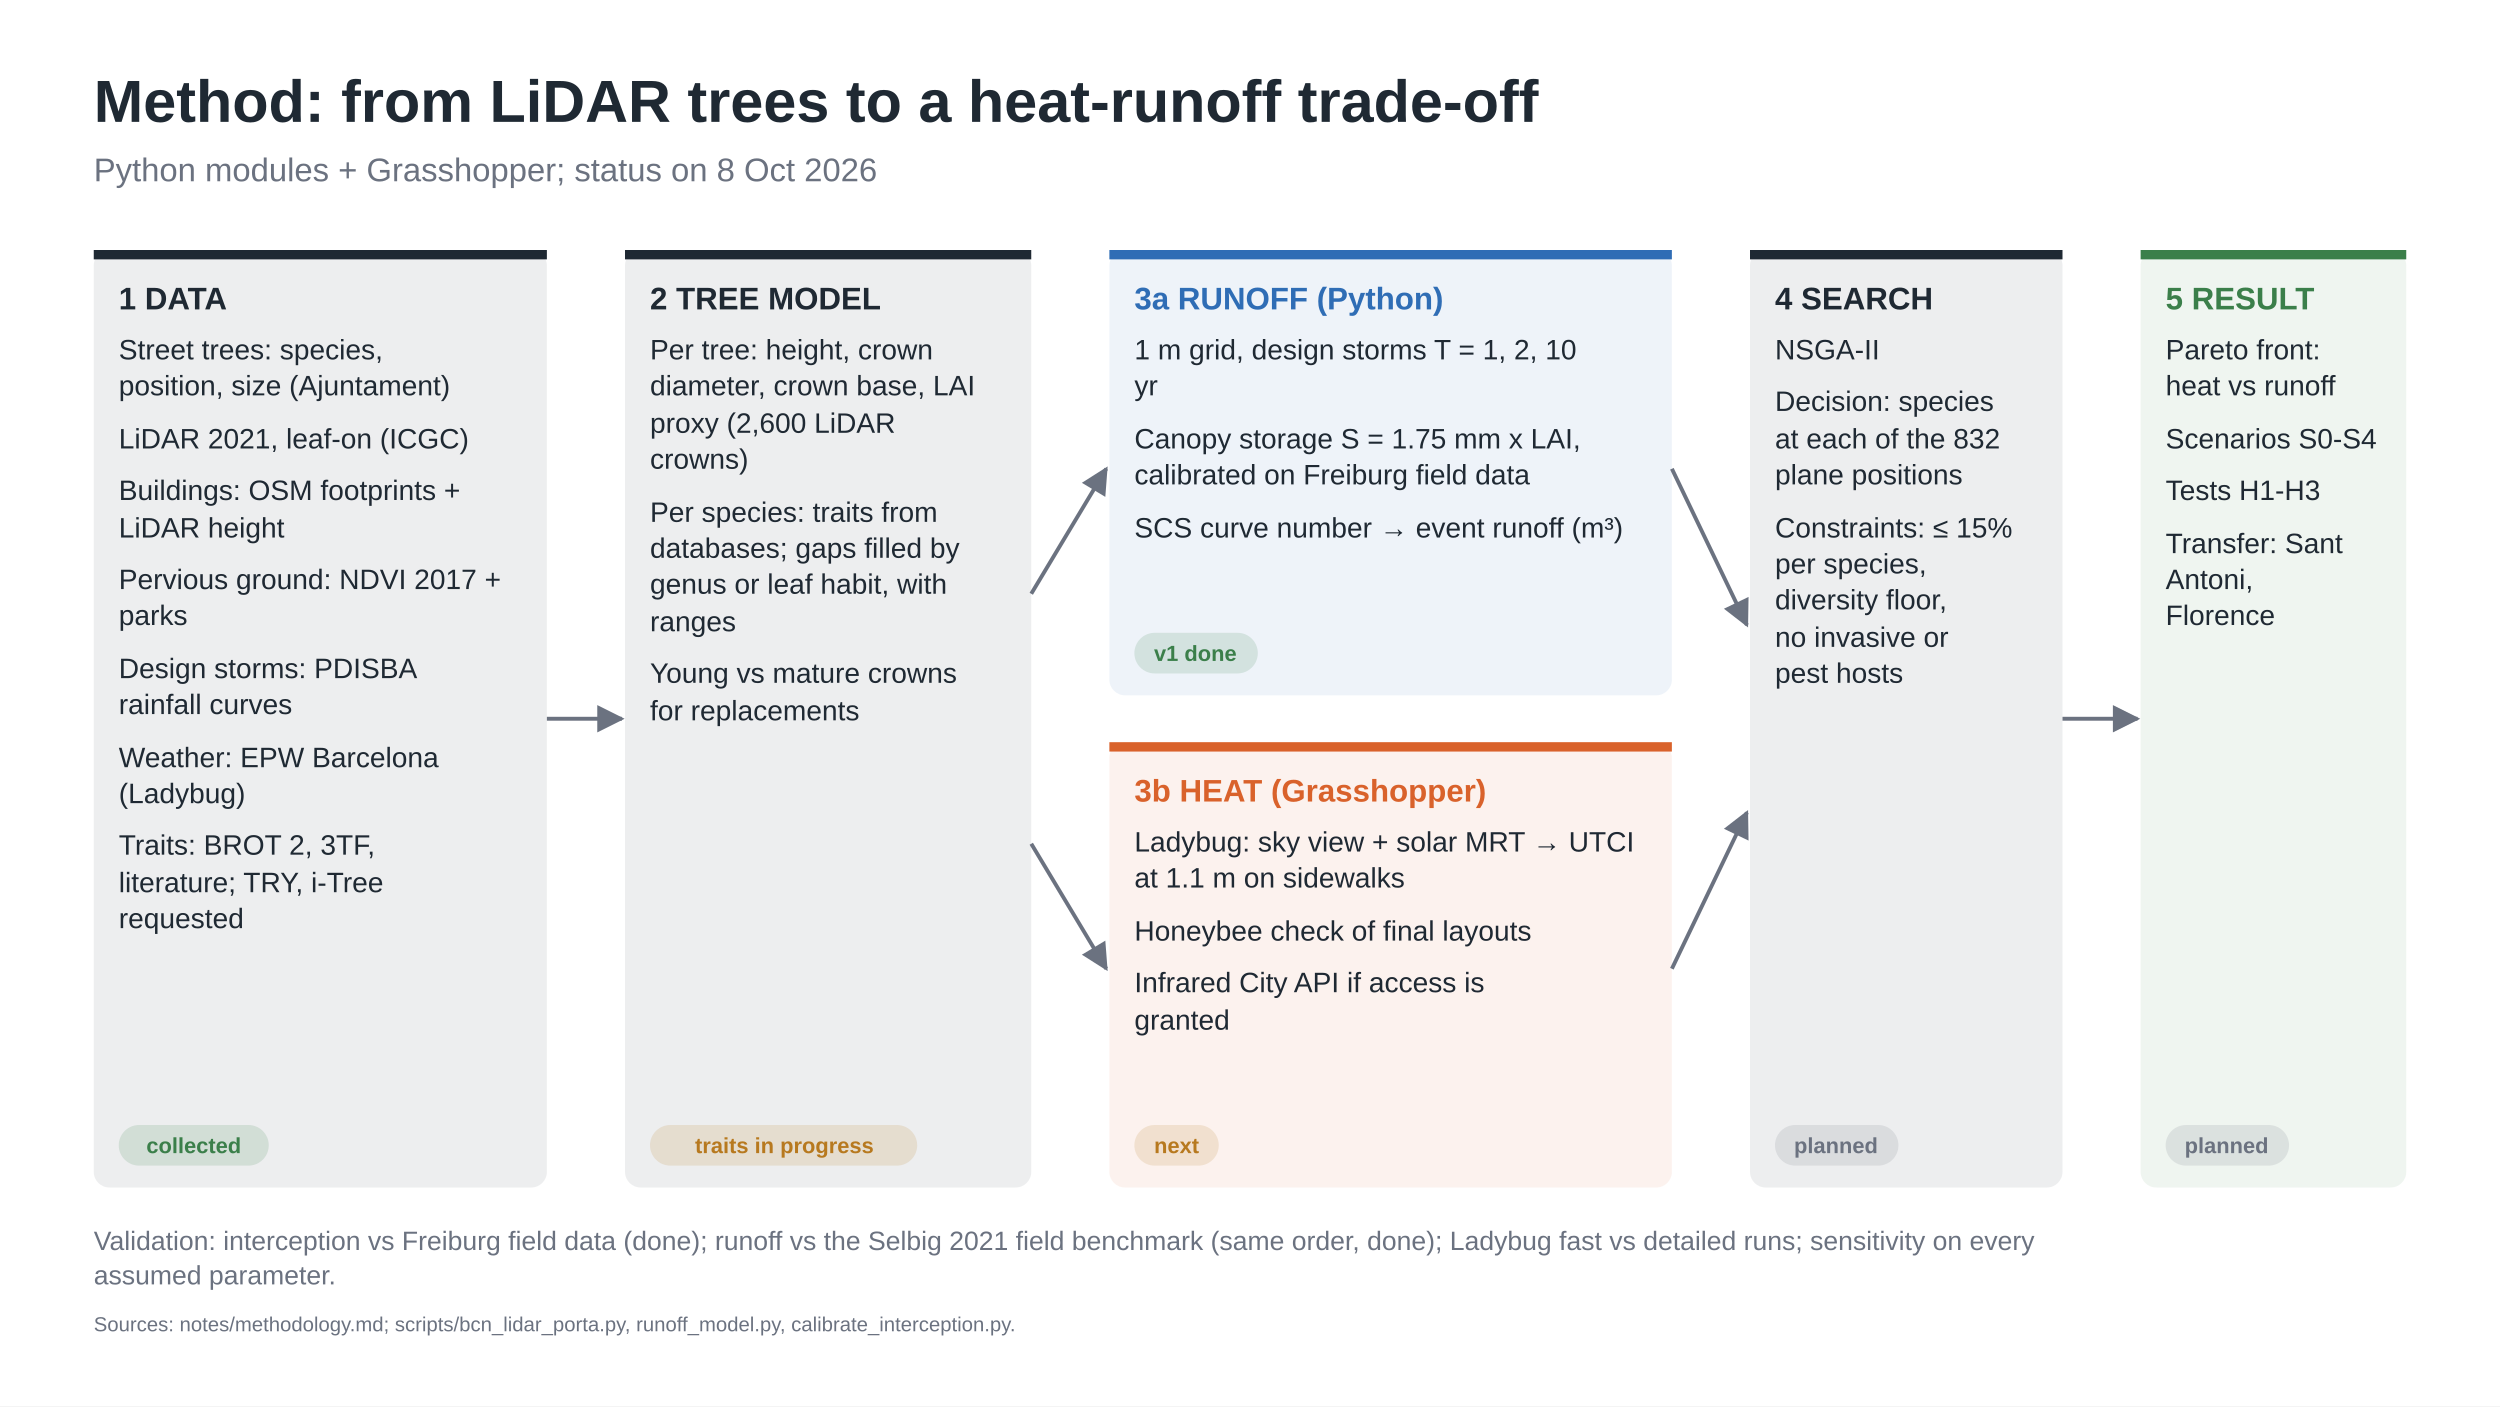
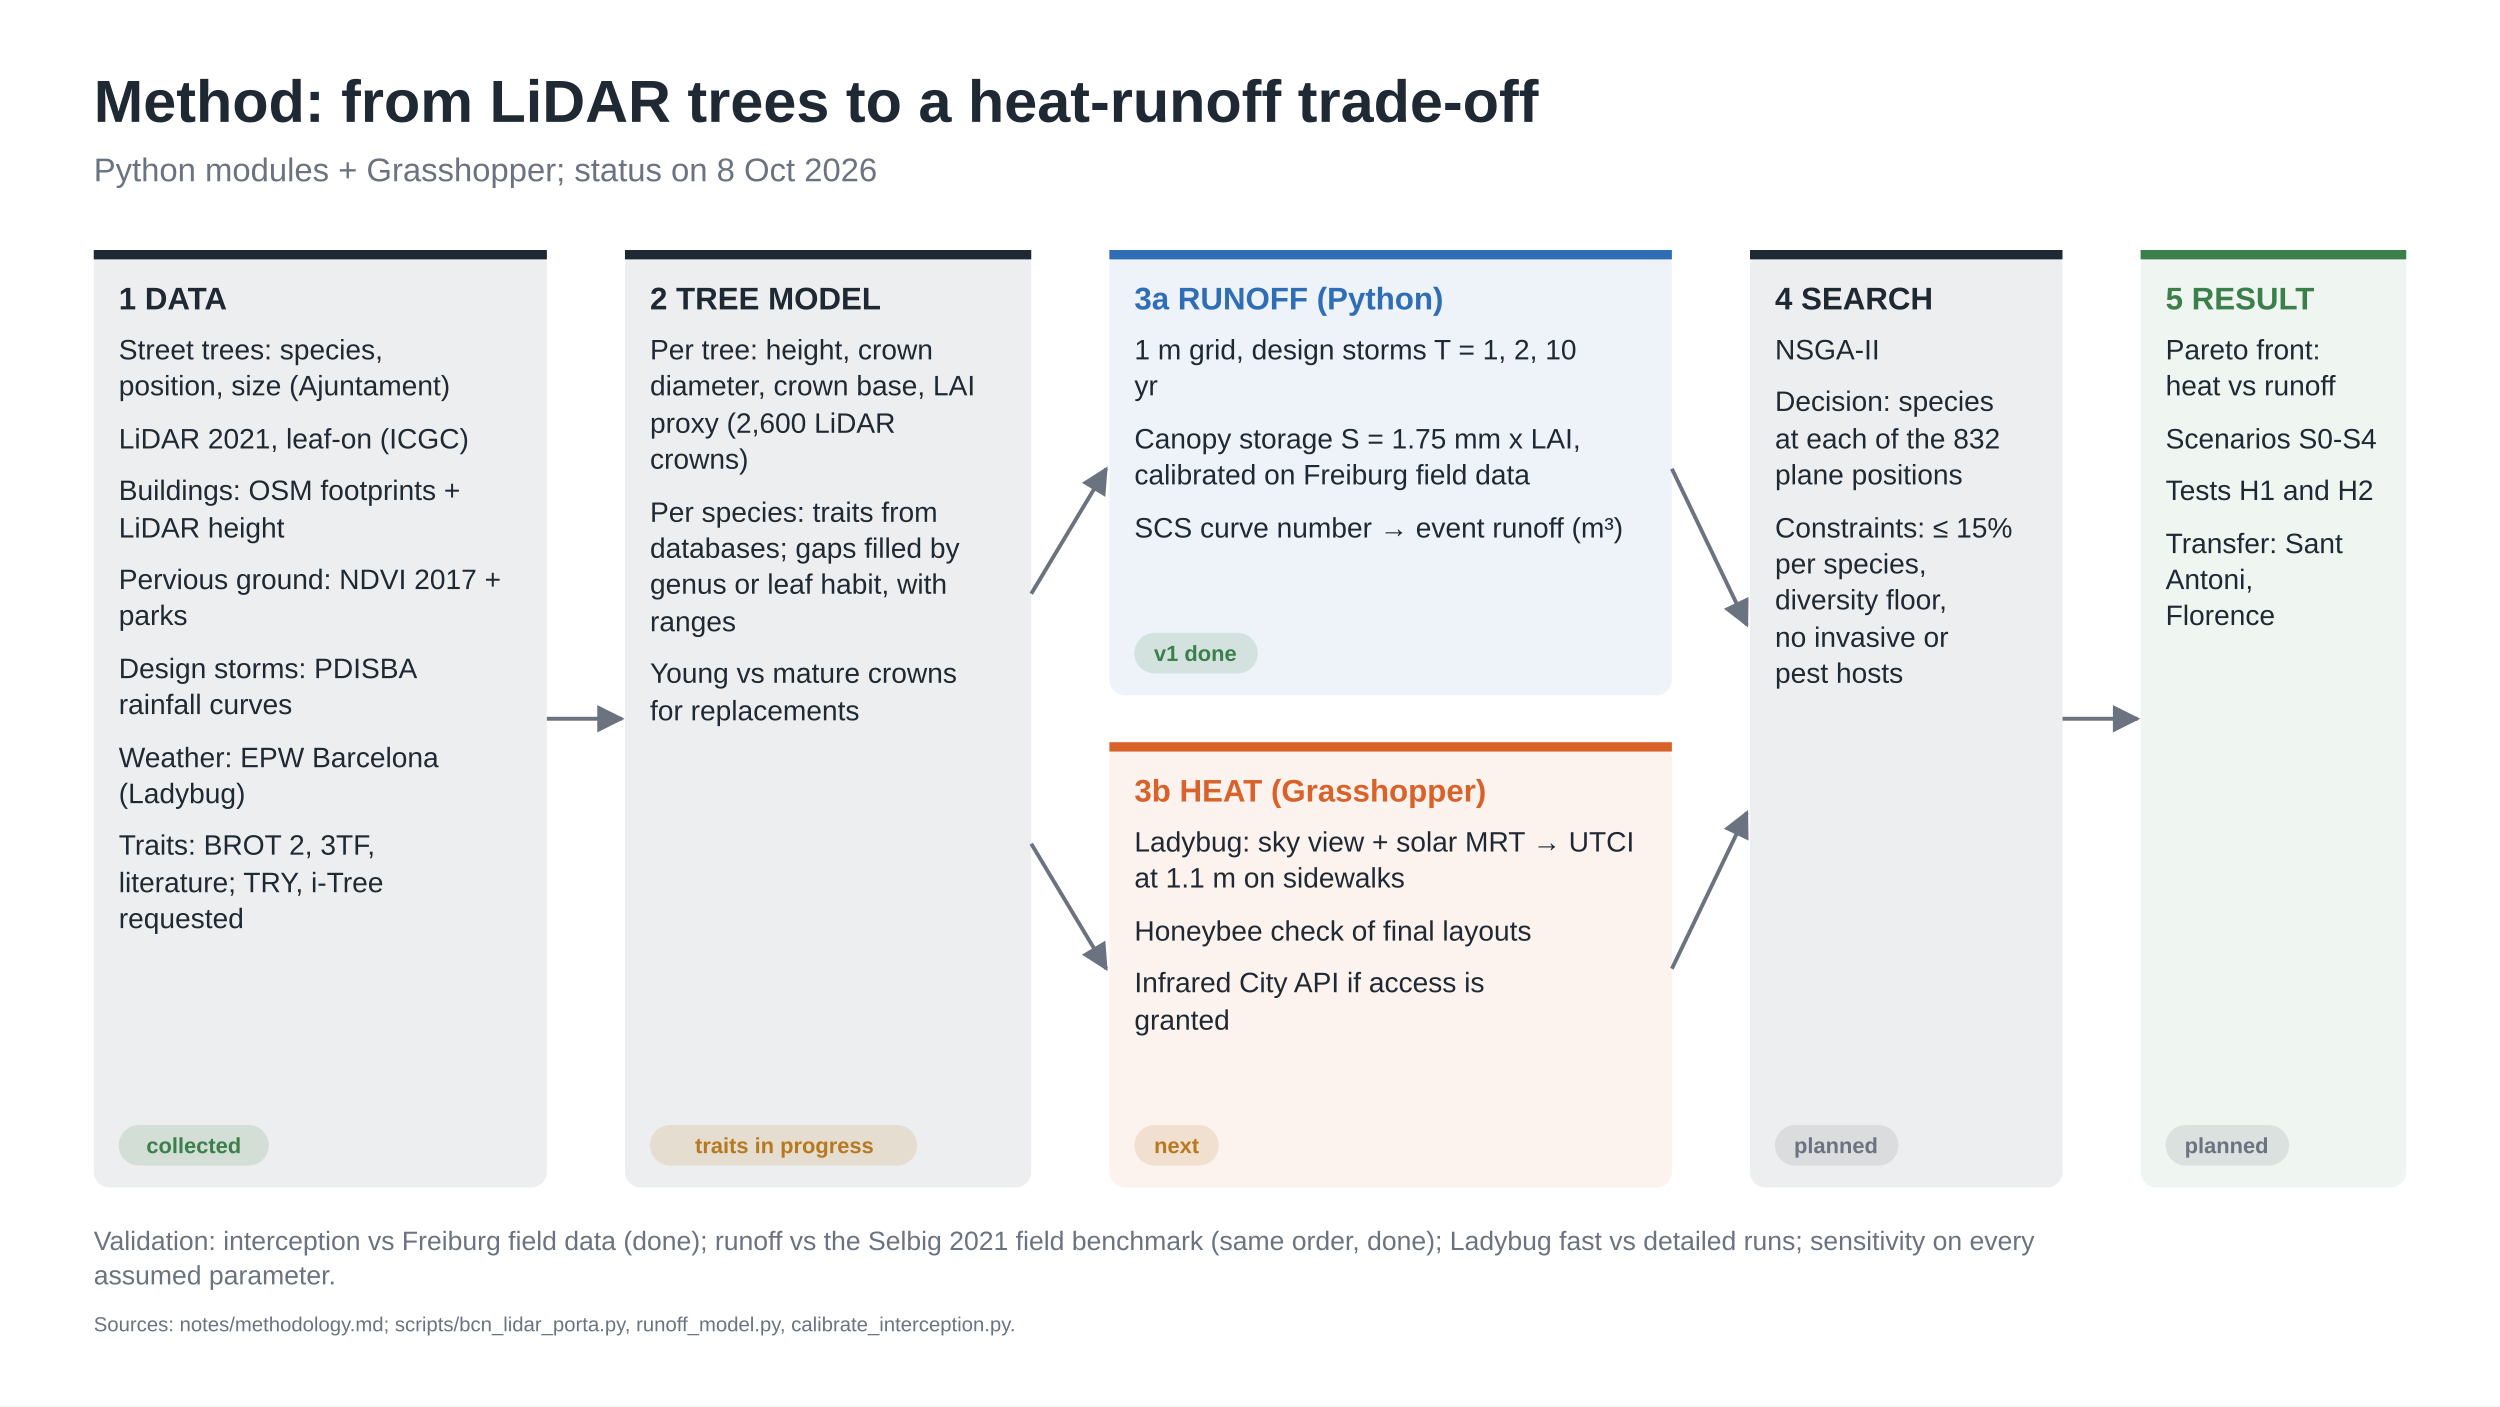
<svg xmlns="http://www.w3.org/2000/svg" width="1600" height="900" viewBox="0 0 1600 900" font-family="Arial, Helvetica, sans-serif">
  <defs>
    <marker id="arr" viewBox="0 0 10 10" refX="9" refY="5" markerWidth="7" markerHeight="7" orient="auto">
      <path d="M0,0 L10,5 L0,10 z" fill="#6B7280" />
    </marker>
  </defs>
  <rect width="1600" height="900" fill="#FFFFFF" />
  <text x="60" y="78" font-size="38" fill="#1F2933" font-weight="bold" text-anchor="start">Method: from LiDAR trees to a heat-runoff trade-off</text>
  <text x="60" y="116" font-size="21" fill="#6B7280" font-weight="normal" text-anchor="start">Python modules + Grasshopper; status on 8 Oct 2026</text>
  <rect x="60" y="160" width="290" height="600" rx="10" fill="#1F2933" fill-opacity="0.08" stroke="none" stroke-width="2" />
  <rect x="60" y="160" width="290" height="6" rx="0" fill="#1F2933" fill-opacity="1.0" stroke="none" stroke-width="2" />
  <text x="76" y="198" font-size="20" fill="#1F2933" font-weight="bold" text-anchor="start">1  DATA</text>
  <text x="76" y="230" font-size="18" fill="#1F2933" font-weight="normal" text-anchor="start">Street trees: species,</text>
  <text x="76" y="253" font-size="18" fill="#1F2933" font-weight="normal" text-anchor="start">position, size (Ajuntament)</text>
  <text x="76" y="287" font-size="18" fill="#1F2933" font-weight="normal" text-anchor="start">LiDAR 2021, leaf-on (ICGC)</text>
  <text x="76" y="320" font-size="18" fill="#1F2933" font-weight="normal" text-anchor="start">Buildings: OSM footprints +</text>
  <text x="76" y="344" font-size="18" fill="#1F2933" font-weight="normal" text-anchor="start">LiDAR height</text>
  <text x="76" y="377" font-size="18" fill="#1F2933" font-weight="normal" text-anchor="start">Pervious ground: NDVI 2017 +</text>
  <text x="76" y="400" font-size="18" fill="#1F2933" font-weight="normal" text-anchor="start">parks</text>
  <text x="76" y="434" font-size="18" fill="#1F2933" font-weight="normal" text-anchor="start">Design storms: PDISBA</text>
  <text x="76" y="457" font-size="18" fill="#1F2933" font-weight="normal" text-anchor="start">rainfall curves</text>
  <text x="76" y="491" font-size="18" fill="#1F2933" font-weight="normal" text-anchor="start">Weather: EPW Barcelona</text>
  <text x="76" y="514" font-size="18" fill="#1F2933" font-weight="normal" text-anchor="start">(Ladybug)</text>
  <text x="76" y="547" font-size="18" fill="#1F2933" font-weight="normal" text-anchor="start">Traits: BROT 2, 3TF,</text>
  <text x="76" y="571" font-size="18" fill="#1F2933" font-weight="normal" text-anchor="start">literature; TRY, i-Tree</text>
  <text x="76" y="594" font-size="18" fill="#1F2933" font-weight="normal" text-anchor="start">requested</text>
  <rect x="76" y="720" width="96" height="26" rx="13" fill="#3B7F4A" fill-opacity="0.15" stroke="none" stroke-width="2" />
  <text x="124" y="738" font-size="14" fill="#3B7F4A" font-weight="bold" text-anchor="middle">collected</text>
  <rect x="400" y="160" width="260" height="600" rx="10" fill="#1F2933" fill-opacity="0.08" stroke="none" stroke-width="2" />
  <rect x="400" y="160" width="260" height="6" rx="0" fill="#1F2933" fill-opacity="1.0" stroke="none" stroke-width="2" />
  <text x="416" y="198" font-size="20" fill="#1F2933" font-weight="bold" text-anchor="start">2  TREE MODEL</text>
  <text x="416" y="230" font-size="18" fill="#1F2933" font-weight="normal" text-anchor="start">Per tree: height, crown</text>
  <text x="416" y="253" font-size="18" fill="#1F2933" font-weight="normal" text-anchor="start">diameter, crown base, LAI</text>
  <text x="416" y="277" font-size="18" fill="#1F2933" font-weight="normal" text-anchor="start">proxy (2,600 LiDAR</text>
  <text x="416" y="300" font-size="18" fill="#1F2933" font-weight="normal" text-anchor="start">crowns)</text>
  <text x="416" y="334" font-size="18" fill="#1F2933" font-weight="normal" text-anchor="start">Per species: traits from</text>
  <text x="416" y="357" font-size="18" fill="#1F2933" font-weight="normal" text-anchor="start">databases; gaps filled by</text>
  <text x="416" y="380" font-size="18" fill="#1F2933" font-weight="normal" text-anchor="start">genus or leaf habit, with</text>
  <text x="416" y="404" font-size="18" fill="#1F2933" font-weight="normal" text-anchor="start">ranges</text>
  <text x="416" y="437" font-size="18" fill="#1F2933" font-weight="normal" text-anchor="start">Young vs mature crowns</text>
  <text x="416" y="461" font-size="18" fill="#1F2933" font-weight="normal" text-anchor="start">for replacements</text>
  <rect x="416" y="720" width="171" height="26" rx="13" fill="#B7791F" fill-opacity="0.15" stroke="none" stroke-width="2" />
  <text x="502" y="738" font-size="14" fill="#B7791F" font-weight="bold" text-anchor="middle">traits in progress</text>
  <rect x="710" y="160" width="360" height="285" rx="10" fill="#2F6DB5" fill-opacity="0.08" stroke="none" stroke-width="2" />
  <rect x="710" y="160" width="360" height="6" rx="0" fill="#2F6DB5" fill-opacity="1.0" stroke="none" stroke-width="2" />
  <text x="726" y="198" font-size="20" fill="#2F6DB5" font-weight="bold" text-anchor="start">3a  RUNOFF (Python)</text>
  <text x="726" y="230" font-size="18" fill="#1F2933" font-weight="normal" text-anchor="start">1 m grid, design storms T = 1, 2, 10</text>
  <text x="726" y="253" font-size="18" fill="#1F2933" font-weight="normal" text-anchor="start">yr</text>
  <text x="726" y="287" font-size="18" fill="#1F2933" font-weight="normal" text-anchor="start">Canopy storage S = 1.75 mm x LAI,</text>
  <text x="726" y="310" font-size="18" fill="#1F2933" font-weight="normal" text-anchor="start">calibrated on Freiburg field data</text>
  <text x="726" y="344" font-size="18" fill="#1F2933" font-weight="normal" text-anchor="start">SCS curve number → event runoff (m³)</text>
  <rect x="726" y="405" width="79" height="26" rx="13" fill="#3B7F4A" fill-opacity="0.15" stroke="none" stroke-width="2" />
  <text x="765" y="423" font-size="14" fill="#3B7F4A" font-weight="bold" text-anchor="middle">v1 done</text>
  <rect x="710" y="475" width="360" height="285" rx="10" fill="#D9622B" fill-opacity="0.08" stroke="none" stroke-width="2" />
  <rect x="710" y="475" width="360" height="6" rx="0" fill="#D9622B" fill-opacity="1.0" stroke="none" stroke-width="2" />
  <text x="726" y="513" font-size="20" fill="#D9622B" font-weight="bold" text-anchor="start">3b  HEAT (Grasshopper)</text>
  <text x="726" y="545" font-size="18" fill="#1F2933" font-weight="normal" text-anchor="start">Ladybug: sky view + solar MRT → UTCI</text>
  <text x="726" y="568" font-size="18" fill="#1F2933" font-weight="normal" text-anchor="start">at 1.1 m on sidewalks</text>
  <text x="726" y="602" font-size="18" fill="#1F2933" font-weight="normal" text-anchor="start">Honeybee check of final layouts</text>
  <text x="726" y="635" font-size="18" fill="#1F2933" font-weight="normal" text-anchor="start">Infrared City API if access is</text>
  <text x="726" y="659" font-size="18" fill="#1F2933" font-weight="normal" text-anchor="start">granted</text>
  <rect x="726" y="720" width="54" height="26" rx="13" fill="#B7791F" fill-opacity="0.15" stroke="none" stroke-width="2" />
  <text x="753" y="738" font-size="14" fill="#B7791F" font-weight="bold" text-anchor="middle">next</text>
  <rect x="1120" y="160" width="200" height="600" rx="10" fill="#1F2933" fill-opacity="0.08" stroke="none" stroke-width="2" />
  <rect x="1120" y="160" width="200" height="6" rx="0" fill="#1F2933" fill-opacity="1.0" stroke="none" stroke-width="2" />
  <text x="1136" y="198" font-size="20" fill="#1F2933" font-weight="bold" text-anchor="start">4  SEARCH</text>
  <text x="1136" y="230" font-size="18" fill="#1F2933" font-weight="normal" text-anchor="start">NSGA-II</text>
  <text x="1136" y="263" font-size="18" fill="#1F2933" font-weight="normal" text-anchor="start">Decision: species</text>
  <text x="1136" y="287" font-size="18" fill="#1F2933" font-weight="normal" text-anchor="start">at each of the 832</text>
  <text x="1136" y="310" font-size="18" fill="#1F2933" font-weight="normal" text-anchor="start">plane positions</text>
  <text x="1136" y="344" font-size="18" fill="#1F2933" font-weight="normal" text-anchor="start">Constraints: ≤ 15%</text>
  <text x="1136" y="367" font-size="18" fill="#1F2933" font-weight="normal" text-anchor="start">per species,</text>
  <text x="1136" y="390" font-size="18" fill="#1F2933" font-weight="normal" text-anchor="start">diversity floor,</text>
  <text x="1136" y="414" font-size="18" fill="#1F2933" font-weight="normal" text-anchor="start">no invasive or</text>
  <text x="1136" y="437" font-size="18" fill="#1F2933" font-weight="normal" text-anchor="start">pest hosts</text>
  <rect x="1136" y="720" width="79" height="26" rx="13" fill="#6B7280" fill-opacity="0.15" stroke="none" stroke-width="2" />
  <text x="1175" y="738" font-size="14" fill="#6B7280" font-weight="bold" text-anchor="middle">planned</text>
  <rect x="1370" y="160" width="170" height="600" rx="10" fill="#3B7F4A" fill-opacity="0.08" stroke="none" stroke-width="2" />
  <rect x="1370" y="160" width="170" height="6" rx="0" fill="#3B7F4A" fill-opacity="1.0" stroke="none" stroke-width="2" />
  <text x="1386" y="198" font-size="20" fill="#3B7F4A" font-weight="bold" text-anchor="start">5  RESULT</text>
  <text x="1386" y="230" font-size="18" fill="#1F2933" font-weight="normal" text-anchor="start">Pareto front:</text>
  <text x="1386" y="253" font-size="18" fill="#1F2933" font-weight="normal" text-anchor="start">heat vs runoff</text>
  <text x="1386" y="287" font-size="18" fill="#1F2933" font-weight="normal" text-anchor="start">Scenarios S0-S4</text>
-   <text x="1386" y="320" font-size="18" fill="#1F2933" font-weight="normal" text-anchor="start">Tests H1-H3</text>
+   <text x="1386" y="320" font-size="18" fill="#1F2933" font-weight="normal" text-anchor="start">Tests H1 and H2</text>
  <text x="1386" y="354" font-size="18" fill="#1F2933" font-weight="normal" text-anchor="start">Transfer: Sant</text>
  <text x="1386" y="377" font-size="18" fill="#1F2933" font-weight="normal" text-anchor="start">Antoni,</text>
  <text x="1386" y="400" font-size="18" fill="#1F2933" font-weight="normal" text-anchor="start">Florence</text>
  <rect x="1386" y="720" width="79" height="26" rx="13" fill="#6B7280" fill-opacity="0.15" stroke="none" stroke-width="2" />
  <text x="1425" y="738" font-size="14" fill="#6B7280" font-weight="bold" text-anchor="middle">planned</text>
  <line x1="350" y1="460" x2="398" y2="460" stroke="#6B7280" stroke-width="2.5" marker-end="url(#arr)" />
  <line x1="660" y1="380" x2="708" y2="300" stroke="#6B7280" stroke-width="2.5" marker-end="url(#arr)" />
  <line x1="660" y1="540" x2="708" y2="620" stroke="#6B7280" stroke-width="2.5" marker-end="url(#arr)" />
  <line x1="1070" y1="300" x2="1118" y2="400" stroke="#6B7280" stroke-width="2.5" marker-end="url(#arr)" />
  <line x1="1070" y1="620" x2="1118" y2="520" stroke="#6B7280" stroke-width="2.5" marker-end="url(#arr)" />
  <line x1="1320" y1="460" x2="1368" y2="460" stroke="#6B7280" stroke-width="2.5" marker-end="url(#arr)" />
  <text x="60" y="800" font-size="17" fill="#6B7280" font-weight="normal" text-anchor="start">Validation: interception vs Freiburg field data (done); runoff vs the Selbig 2021 field benchmark (same order, done); Ladybug fast vs detailed runs; sensitivity on every</text>
  <text x="60" y="822" font-size="17" fill="#6B7280" font-weight="normal" text-anchor="start">assumed parameter.</text>
  <text x="60" y="852" font-size="13" fill="#6B7280" font-weight="normal" text-anchor="start">Sources: notes/methodology.md; scripts/bcn_lidar_porta.py, runoff_model.py, calibrate_interception.py.</text>
</svg>
